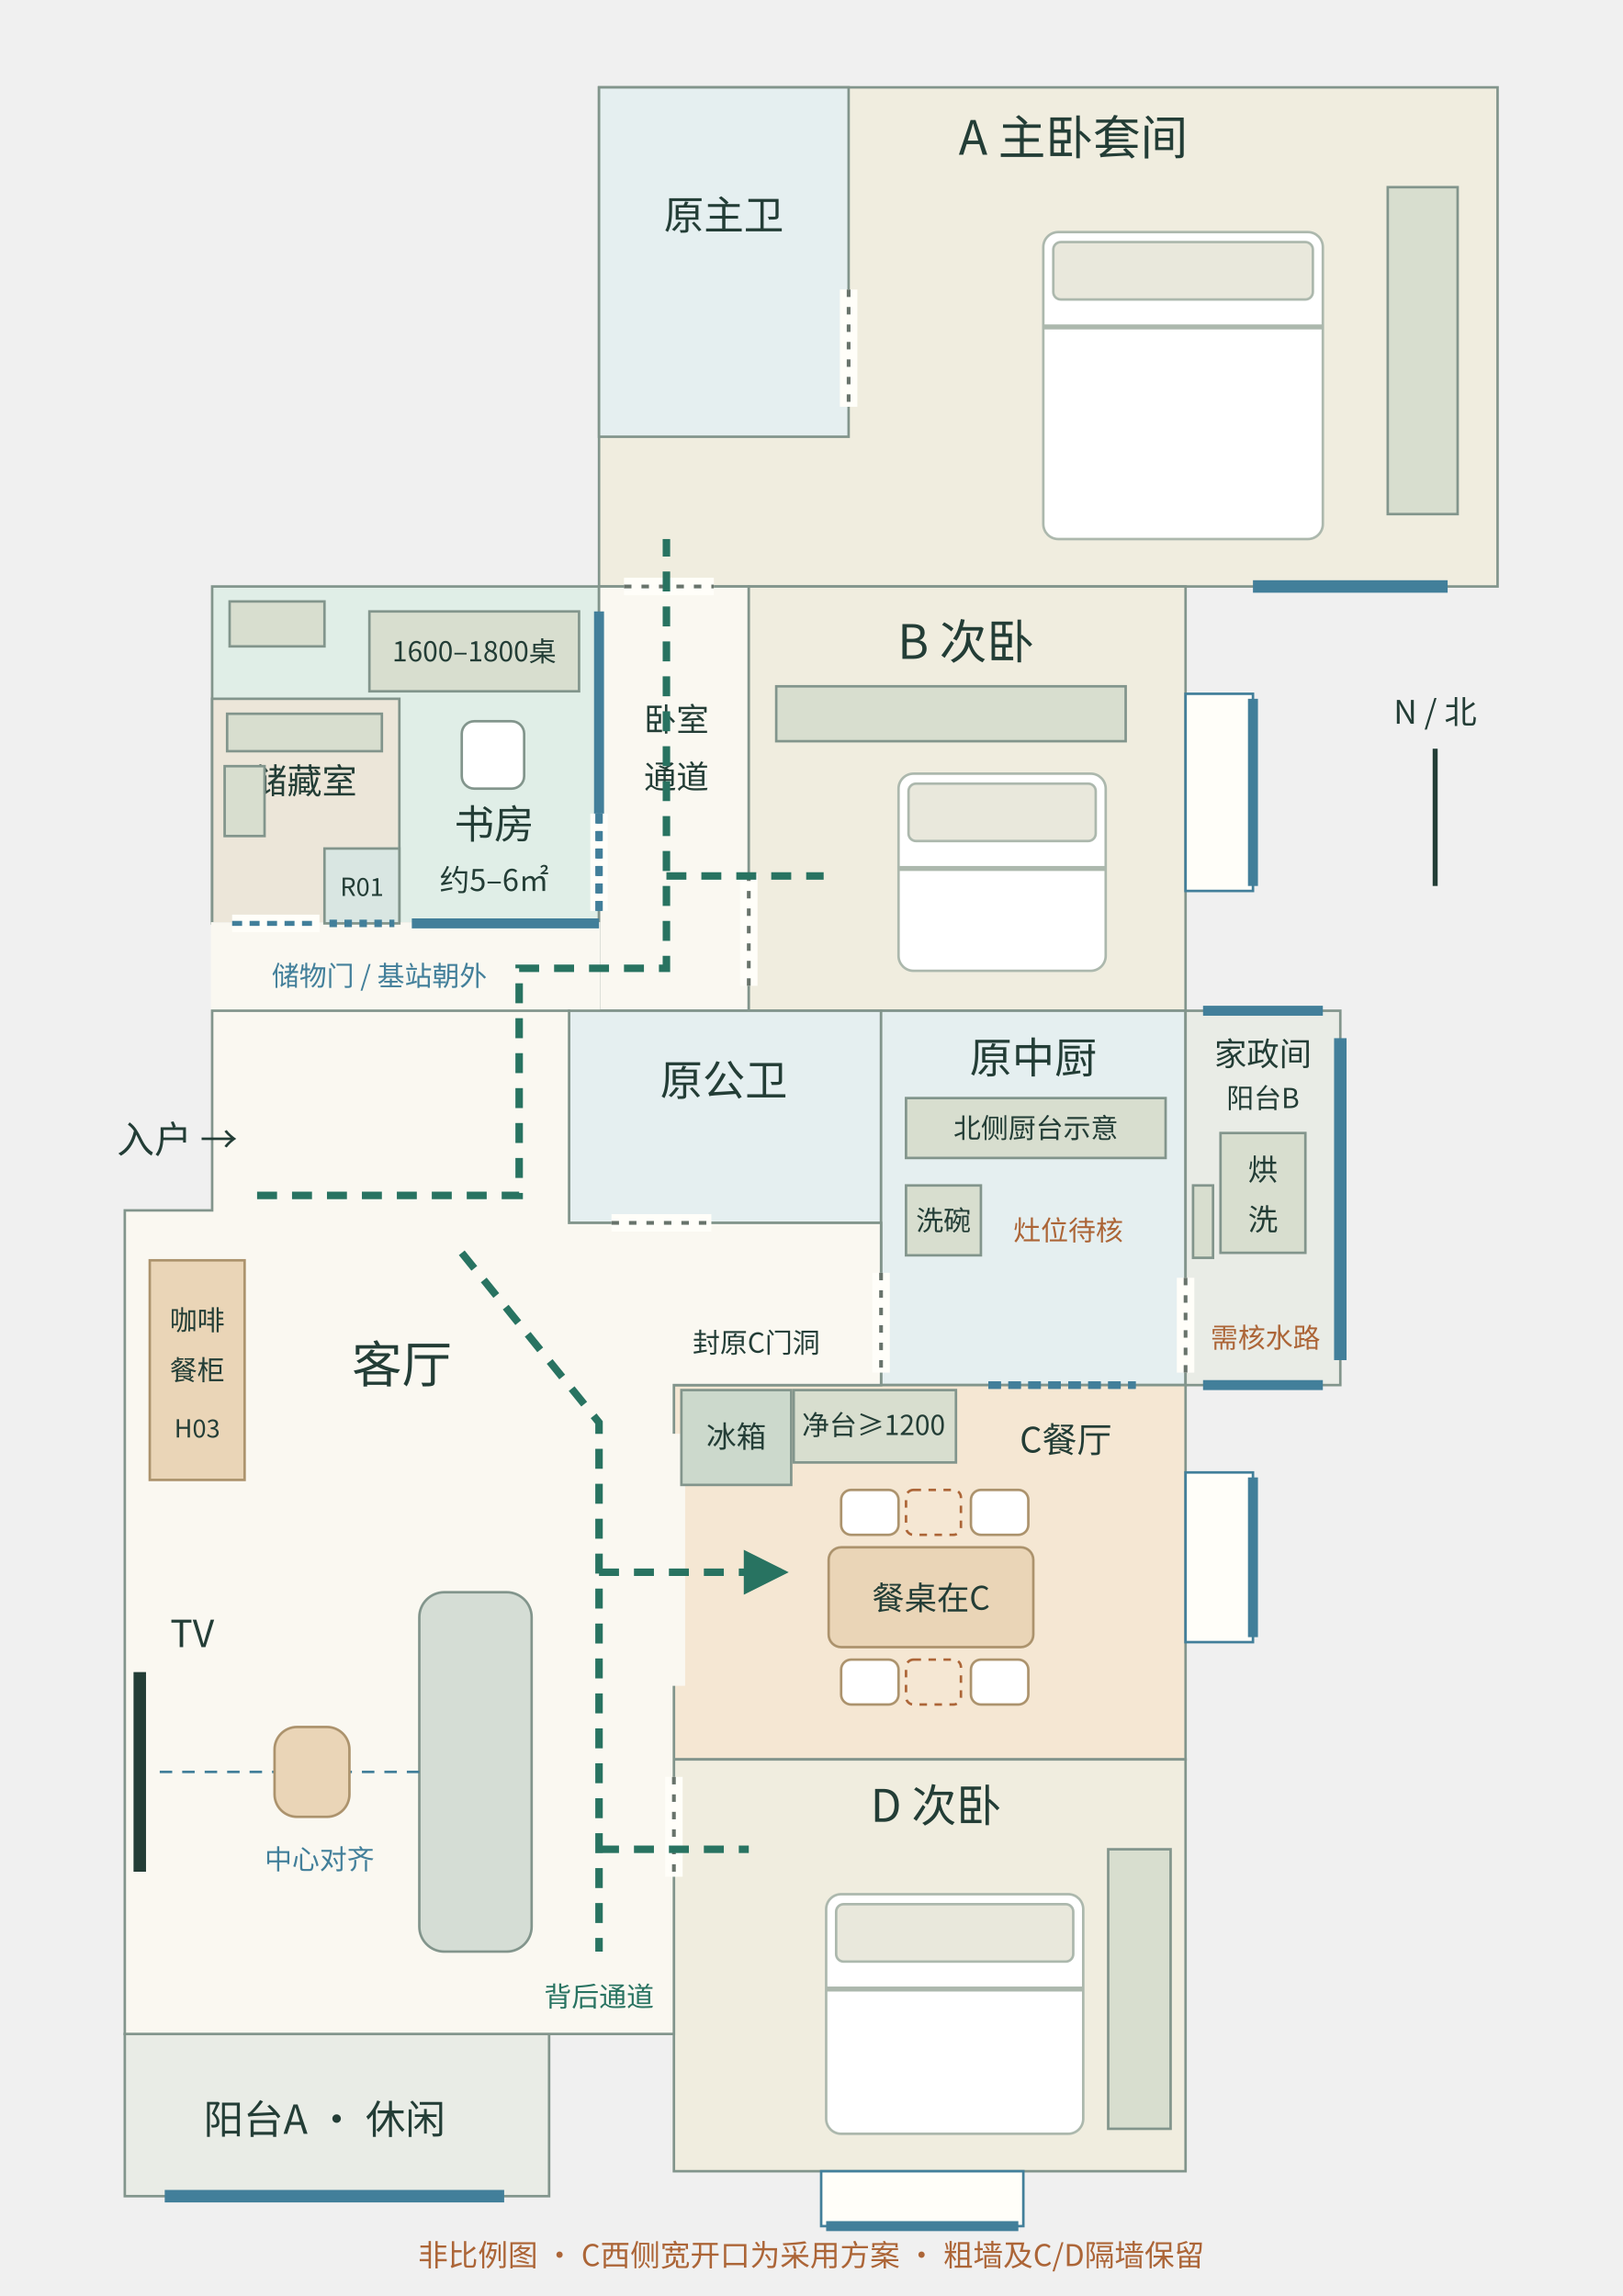
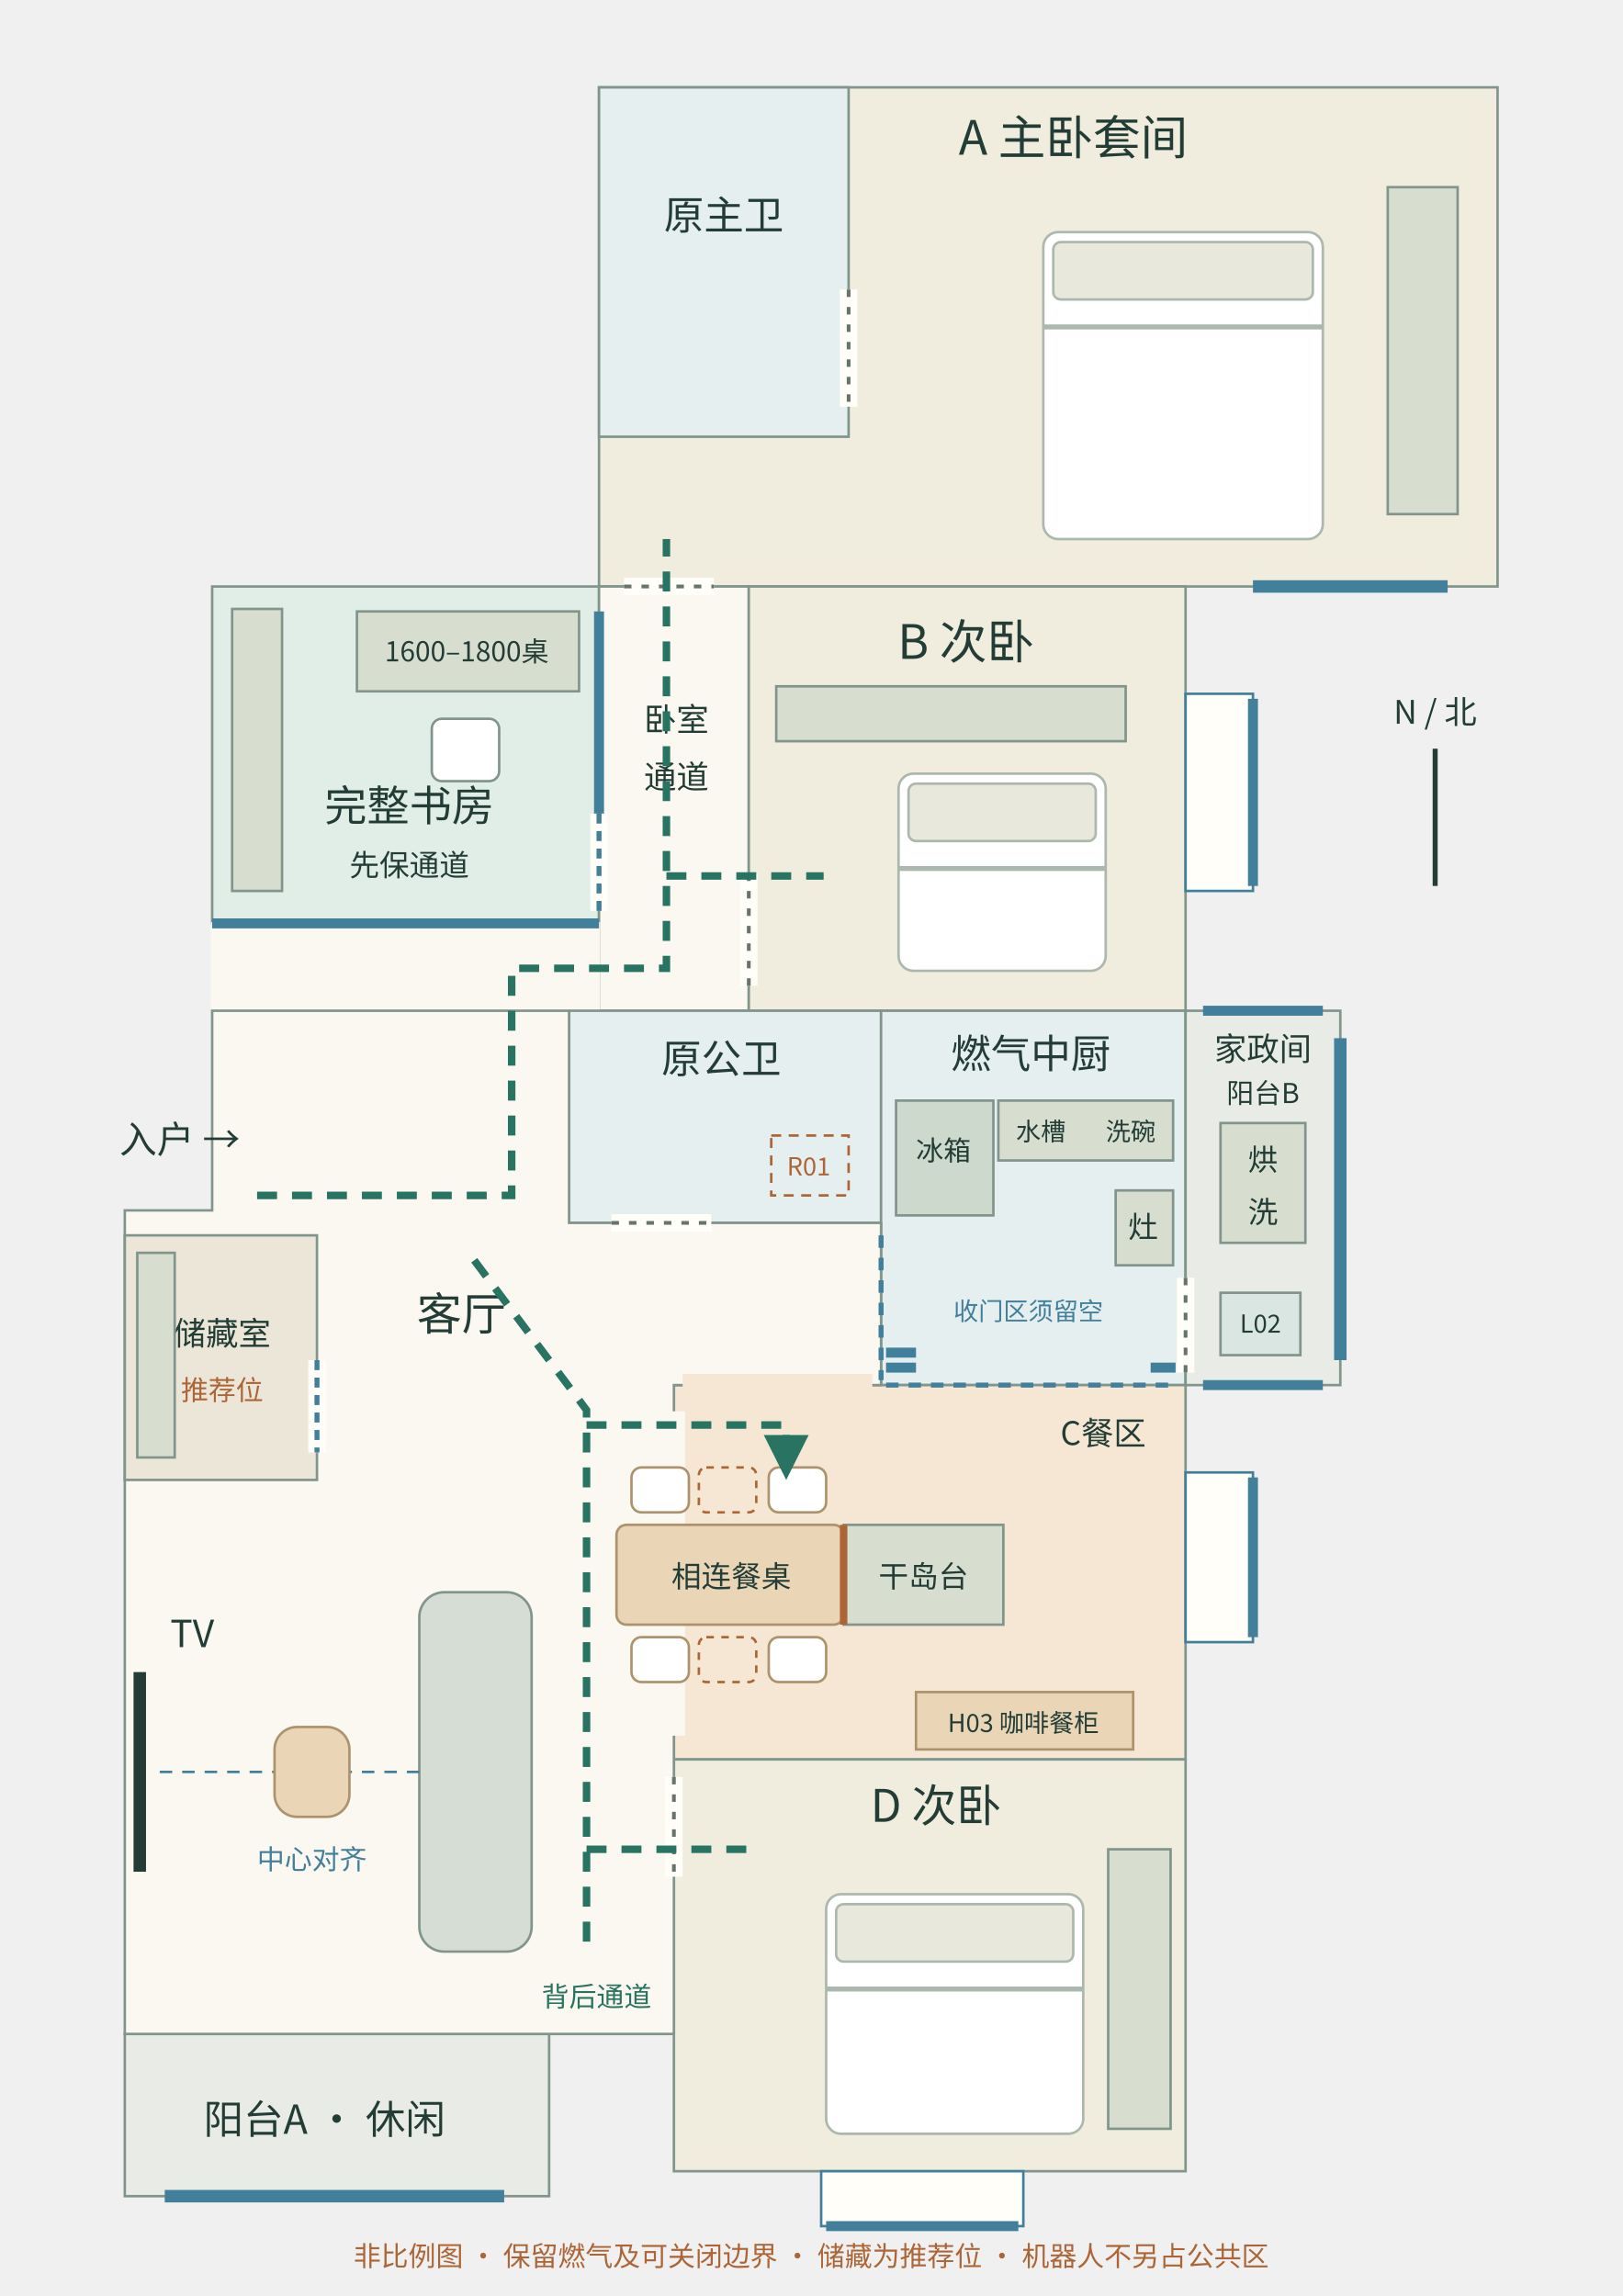
<svg xmlns="http://www.w3.org/2000/svg" viewBox="0 0 650 920" role="img" aria-labelledby="title desc">
  <defs>
    <marker id="arrow" markerWidth="7" markerHeight="7" refX="5" refY="3" orient="auto">
      <path d="M0,0 L6,3 L0,6" fill="#287361" />
    </marker>
  </defs>
  <g font-family="Microsoft YaHei, Noto Sans CJK SC, sans-serif">
    <rect x="240" y="35" width="360" height="200" rx="0" fill="#f0eddf" stroke="#82958c" />
    <rect x="240" y="35" width="100" height="140" rx="0" fill="#e5eff0" stroke="#82958c" />
    <rect x="85" y="235" width="155" height="135" rx="0" fill="#e0eee7" stroke="#82958c" />
-     <rect x="85" y="280" width="75" height="90" rx="0" fill="#ece6d9" stroke="#82958c" />
    <rect x="240" y="235" width="60" height="170" rx="0" fill="#faf8f1" stroke="#82958c" />
    <rect x="85" y="370" width="155" height="35" rx="0" fill="#faf8f1" stroke="#faf8f1" />
    <rect x="300" y="235" width="175" height="170" rx="0" fill="#f0eddf" stroke="#82958c" />
    <rect x="228" y="405" width="125" height="85" rx="0" fill="#e5eff0" stroke="#82958c" />
    <rect x="353" y="405" width="122" height="150" rx="0" fill="#e5eff0" stroke="#82958c" />
    <rect x="475" y="405" width="62" height="150" rx="0" fill="#e9ece6" stroke="#82958c" />
    <rect x="270" y="555" width="205" height="150" rx="0" fill="#f5e7d3" stroke="#82958c" />
    <rect x="270" y="705" width="205" height="165" rx="0" fill="#f0eddf" stroke="#82958c" />
    <rect x="50" y="815" width="170" height="65" rx="0" fill="#e9ece6" stroke="#82958c" />
    <path d="M85 405H228V490H353V555H270V815H50V485H85Z" fill="#faf8f1" stroke="#82958c" />
+     <rect x="50" y="495" width="77" height="98" rx="0" fill="#ece6d9" stroke="#82958c" />
+     <rect x="266" y="566" width="8" height="129" rx="0" fill="#faf8f1" stroke="#faf8f1" />
+     <rect x="274" y="551" width="75" height="8" rx="0" fill="#f5e7d3" stroke="#f5e7d3" />
+     <line x1="353" y1="495" x2="353" y2="553" stroke="#427f9a" stroke-width="2" stroke-dasharray="5 4" />
+     <line x1="355" y1="555" x2="470" y2="555" stroke="#427f9a" stroke-width="2" stroke-dasharray="5 4" />
+     <line x1="355" y1="548" x2="367" y2="548" stroke="#427f9a" stroke-width="4" stroke-dasharray="" />
+     <line x1="355" y1="542" x2="367" y2="542" stroke="#427f9a" stroke-width="4" stroke-dasharray="" />
+     <line x1="461" y1="548" x2="471" y2="548" stroke="#427f9a" stroke-width="4" stroke-dasharray="" />
    <text x="430" y="62" font-size="19" fill="#233d36" text-anchor="middle">A 主卧套间</text>
    <text x="290" y="92" font-size="16" fill="#233d36" text-anchor="middle">原主卫</text>
    <text x="387" y="264" font-size="19" fill="#233d36" text-anchor="middle">B 次卧</text>
-     <text x="198" y="336" font-size="16" fill="#233d36" text-anchor="middle">书房</text>
-     <text x="198" y="357" font-size="12" fill="#233d36" text-anchor="middle">约5–6㎡</text>
-     <text x="122" y="318" font-size="14" fill="#233d36" text-anchor="middle">储藏室</text>
+     <text x="164" y="329" font-size="17" fill="#233d36" text-anchor="middle">完整书房</text>
+     <text x="164" y="351" font-size="12" fill="#233d36" text-anchor="middle">先保通道</text>
    <text x="271" y="293" font-size="13" fill="#233d36" text-anchor="middle">卧室</text>
    <text x="271" y="316" font-size="13" fill="#233d36" text-anchor="middle">通道</text>
-     <text x="290" y="439" font-size="17" fill="#233d36" text-anchor="middle">原公卫</text>
-     <text x="414" y="430" font-size="17" fill="#233d36" text-anchor="middle">原中厨</text>
-     <text x="506" y="427" font-size="13" fill="#233d36" text-anchor="middle">家政间</text>
-     <text x="506" y="444" font-size="11" fill="#233d36" text-anchor="middle">阳台B</text>
-     <text x="427" y="582" font-size="14" fill="#233d36" text-anchor="middle">C餐厅</text>
+     <text x="289" y="430" font-size="16" fill="#233d36" text-anchor="middle">原公卫</text>
+     <text x="413" y="428" font-size="16" fill="#233d36" text-anchor="middle">燃气中厨</text>
+     <text x="506" y="425" font-size="13" fill="#233d36" text-anchor="middle">家政间</text>
+     <text x="506" y="442" font-size="11" fill="#233d36" text-anchor="middle">阳台B</text>
+     <text x="442" y="579" font-size="13" fill="#233d36" text-anchor="middle">C餐区</text>
    <text x="375" y="730" font-size="18" fill="#233d36" text-anchor="middle">D 次卧</text>
-     <text x="161" y="554" font-size="20" fill="#233d36" text-anchor="middle">客厅</text>
+     <text x="185" y="533" font-size="18" fill="#233d36" text-anchor="middle">客厅</text>
+     <text x="89" y="539" font-size="13" fill="#233d36" text-anchor="middle">储藏室</text>
+     <text x="89" y="561" font-size="11" fill="#ac6537" text-anchor="middle">推荐位</text>
    <text x="130" y="855" font-size="16" fill="#233d36" text-anchor="middle">阳台A · 休闲</text>
-     <text x="71" y="462" font-size="15" fill="#233d36" text-anchor="middle">入户 →</text>
+     <text x="72" y="462" font-size="15" fill="#233d36" text-anchor="middle">入户 →</text>
    <line x1="502" y1="235" x2="580" y2="235" stroke="#427f9a" stroke-width="5" stroke-dasharray="" />
    <rect x="475" y="278" width="27" height="79" rx="0" fill="#fffef9" stroke="#427f9a" />
    <line x1="502" y1="280" x2="502" y2="355" stroke="#427f9a" stroke-width="4" stroke-dasharray="" />
    <rect x="475" y="590" width="27" height="68" rx="0" fill="#fffef9" stroke="#427f9a" />
    <line x1="502" y1="592" x2="502" y2="656" stroke="#427f9a" stroke-width="4" stroke-dasharray="" />
    <rect x="329" y="870" width="81" height="22" rx="0" fill="#fffef9" stroke="#427f9a" />
    <line x1="331" y1="892" x2="408" y2="892" stroke="#427f9a" stroke-width="4" stroke-dasharray="" />
    <line x1="537" y1="416" x2="537" y2="545" stroke="#427f9a" stroke-width="5" stroke-dasharray="" />
    <line x1="482" y1="405" x2="530" y2="405" stroke="#427f9a" stroke-width="4" stroke-dasharray="" />
    <line x1="482" y1="555" x2="530" y2="555" stroke="#427f9a" stroke-width="4" stroke-dasharray="" />
    <line x1="66" y1="880" x2="202" y2="880" stroke="#427f9a" stroke-width="5" stroke-dasharray="" />
    <line x1="575" y1="355" x2="575" y2="300" stroke="#233d36" stroke-width="2" stroke-dasharray="" />
    <text x="575" y="290" font-size="13" fill="#233d36" text-anchor="middle">N / 北</text>
    <line x1="250" y1="235" x2="286" y2="235" stroke="#fffef9" stroke-width="7" stroke-dasharray="" />
    <line x1="250" y1="235" x2="286" y2="235" stroke="#68736b" stroke-width="1.5" stroke-dasharray="3 4" />
    <line x1="340" y1="116" x2="340" y2="163" stroke="#fffef9" stroke-width="7" stroke-dasharray="" />
    <line x1="340" y1="116" x2="340" y2="163" stroke="#68736b" stroke-width="1.5" stroke-dasharray="3 4" />
    <line x1="300" y1="350" x2="300" y2="395" stroke="#fffef9" stroke-width="7" stroke-dasharray="" />
    <line x1="300" y1="350" x2="300" y2="395" stroke="#68736b" stroke-width="1.5" stroke-dasharray="3 4" />
    <line x1="245" y1="490" x2="285" y2="490" stroke="#fffef9" stroke-width="7" stroke-dasharray="" />
    <line x1="245" y1="490" x2="285" y2="490" stroke="#68736b" stroke-width="1.5" stroke-dasharray="3 4" />
-     <line x1="353" y1="510" x2="353" y2="550" stroke="#fffef9" stroke-width="7" stroke-dasharray="" />
-     <line x1="353" y1="510" x2="353" y2="550" stroke="#68736b" stroke-width="1.5" stroke-dasharray="3 4" />
    <line x1="475" y1="512" x2="475" y2="550" stroke="#fffef9" stroke-width="7" stroke-dasharray="" />
    <line x1="475" y1="512" x2="475" y2="550" stroke="#68736b" stroke-width="1.5" stroke-dasharray="3 4" />
    <line x1="270" y1="712" x2="270" y2="752" stroke="#fffef9" stroke-width="7" stroke-dasharray="" />
    <line x1="270" y1="712" x2="270" y2="752" stroke="#68736b" stroke-width="1.5" stroke-dasharray="3 4" />
-     <line x1="93" y1="370" x2="128" y2="370" stroke="#fffef9" stroke-width="7" stroke-dasharray="" />
-     <line x1="93" y1="370" x2="128" y2="370" stroke="#427f9a" stroke-width="2" stroke-dasharray="4 3" />
+     <line x1="127" y1="545" x2="127" y2="582" stroke="#fffef9" stroke-width="7" stroke-dasharray="" />
+     <line x1="127" y1="545" x2="127" y2="582" stroke="#427f9a" stroke-width="2" stroke-dasharray="4 3" />
    <line x1="240" y1="326" x2="240" y2="365" stroke="#fffef9" stroke-width="7" stroke-dasharray="" />
    <line x1="240" y1="326" x2="240" y2="365" stroke="#427f9a" stroke-width="2" stroke-dasharray="4 3" />
-     <text x="303" y="542" font-size="11" fill="#233d36" text-anchor="middle">封原C门洞</text>
-     <rect x="130" y="340" width="30" height="30" rx="0" fill="#d9e6e2" stroke="#82958c" />
-     <text x="145" y="359" font-size="10" fill="#233d36" text-anchor="middle">R01</text>
-     <line x1="132" y1="370" x2="158" y2="370" stroke="#427f9a" stroke-width="3" stroke-dasharray="3 3" />
-     <text x="152" y="395" font-size="11" fill="#427f9a" text-anchor="middle">储物门 / 基站朝外</text>
-     <rect x="266" y="575" width="8" height="100" rx="0" fill="#faf8f1" stroke="#faf8f1" />
-     <line x1="396" y1="555" x2="455" y2="555" stroke="#427f9a" stroke-width="3" stroke-dasharray="5 3" />
    <rect x="418" y="93" width="112" height="123" rx="6" fill="#fff" stroke="#acb8ad" />
    <rect x="422" y="97" width="104" height="23" rx="3" fill="#e9e8dc" stroke="#acb8ad" />
    <line x1="418" y1="131" x2="530" y2="131" stroke="#acb8ad" stroke-width="2" stroke-dasharray="" />
    <rect x="556" y="75" width="28" height="131" rx="0" fill="#d8decf" stroke="#82958c" />
    <rect x="360" y="310" width="83" height="79" rx="6" fill="#fff" stroke="#acb8ad" />
    <rect x="364" y="314" width="75" height="23" rx="3" fill="#e9e8dc" stroke="#acb8ad" />
    <line x1="360" y1="348" x2="443" y2="348" stroke="#acb8ad" stroke-width="2" stroke-dasharray="" />
    <rect x="311" y="275" width="140" height="22" rx="0" fill="#d8decf" stroke="#82958c" />
    <rect x="331" y="759" width="103" height="96" rx="6" fill="#fff" stroke="#acb8ad" />
    <rect x="335" y="763" width="95" height="23" rx="3" fill="#e9e8dc" stroke="#acb8ad" />
    <line x1="331" y1="797" x2="434" y2="797" stroke="#acb8ad" stroke-width="2" stroke-dasharray="" />
    <rect x="444" y="741" width="25" height="112" rx="0" fill="#d8decf" stroke="#82958c" />
-     <rect x="148" y="245" width="84" height="32" rx="0" fill="#d8decf" stroke="#82958c" />
-     <text x="190" y="265" font-size="11" fill="#233d36" text-anchor="middle">1600–1800桌</text>
-     <rect x="92" y="241" width="38" height="18" rx="0" fill="#d8decf" stroke="#82958c" />
-     <rect x="185" y="289" width="25" height="27" rx="5" fill="#fff" stroke="#82958c" />
-     <rect x="91" y="286" width="62" height="15" rx="0" fill="#d8decf" stroke="#82958c" />
-     <rect x="90" y="307" width="16" height="28" rx="0" fill="#d8decf" stroke="#82958c" />
+     <rect x="143" y="245" width="89" height="32" rx="0" fill="#d8decf" stroke="#82958c" />
+     <text x="187" y="265" font-size="11" fill="#233d36" text-anchor="middle">1600–1800桌</text>
+     <rect x="93" y="244" width="20" height="113" rx="0" fill="#d8decf" stroke="#82958c" />
+     <rect x="173" y="288" width="27" height="25" rx="4" fill="#fff" stroke="#82958c" />
    <line x1="240" y1="245" x2="240" y2="326" stroke="#427f9a" stroke-width="4" stroke-dasharray="" />
-     <line x1="165" y1="370" x2="240" y2="370" stroke="#427f9a" stroke-width="4" stroke-dasharray="" />
-     <line x1="240" y1="326" x2="240" y2="365" stroke="#427f9a" stroke-width="3" stroke-dasharray="4 3" />
-     <rect x="363" y="440" width="104" height="24" rx="0" fill="#d8decf" stroke="#82958c" />
-     <text x="415" y="456" font-size="11" fill="#233d36" text-anchor="middle">北侧厨台示意</text>
-     <rect x="363" y="475" width="30" height="28" rx="0" fill="#d8decf" stroke="#82958c" />
-     <text x="378" y="493" font-size="11" fill="#233d36" text-anchor="middle">洗碗</text>
-     <text x="428" y="497" font-size="11" fill="#ac6537" text-anchor="middle">灶位待核</text>
-     <rect x="489" y="454" width="34" height="48" rx="0" fill="#d8decf" stroke="#82958c" />
-     <text x="506" y="473" font-size="12" fill="#233d36" text-anchor="middle">烘</text>
-     <text x="506" y="493" font-size="12" fill="#233d36" text-anchor="middle">洗</text>
-     <rect x="478" y="475" width="8" height="29" rx="0" fill="#d8decf" stroke="#82958c" />
-     <text x="507" y="540" font-size="11" fill="#ac6537" text-anchor="middle">需核水路</text>
-     <rect x="273" y="557" width="44" height="38" rx="0" fill="#ccd9cc" stroke="#82958c" />
-     <text x="295" y="580" font-size="12" fill="#233d36" text-anchor="middle">冰箱</text>
-     <rect x="318" y="557" width="65" height="29" rx="0" fill="#d8decf" stroke="#82958c" />
-     <text x="350" y="575" font-size="11" fill="#233d36" text-anchor="middle">净台≥1200</text>
-     <rect x="332" y="620" width="82" height="40" rx="5" fill="#ead5b7" stroke="#ac936d" />
-     <text x="373" y="645" font-size="13" fill="#233d36" text-anchor="middle">餐桌在C</text>
-     <rect x="337" y="597" width="23" height="18" rx="4" fill="#fff" stroke="#ac936d" />
-     <rect x="389" y="597" width="23" height="18" rx="4" fill="#fff" stroke="#ac936d" />
-     <rect x="337" y="665" width="23" height="18" rx="4" fill="#fff" stroke="#ac936d" />
-     <rect x="389" y="665" width="23" height="18" rx="4" fill="#fff" stroke="#ac936d" />
-     <rect x="363" y="597" width="22" height="18" rx="3" fill="none" stroke="#ac6537" stroke-dasharray="3 3" />
-     <rect x="363" y="665" width="22" height="18" rx="3" fill="none" stroke="#ac6537" stroke-dasharray="3 3" />
+     <line x1="85" y1="370" x2="240" y2="370" stroke="#427f9a" stroke-width="4" stroke-dasharray="" />
+     <rect x="55" y="502" width="15" height="82" rx="0" fill="#d8decf" stroke="#82958c" />
+     <rect x="359" y="441" width="39" height="46" rx="0" fill="#ccd9cc" stroke="#82958c" />
+     <text x="378" y="465" font-size="11" fill="#233d36" text-anchor="middle">冰箱</text>
+     <rect x="400" y="441" width="70" height="24" rx="0" fill="#d8decf" stroke="#82958c" />
+     <text x="417" y="457" font-size="10" fill="#233d36" text-anchor="middle">水槽</text>
+     <text x="453" y="457" font-size="10" fill="#233d36" text-anchor="middle">洗碗</text>
+     <rect x="447" y="477" width="23" height="30" rx="0" fill="#d8decf" stroke="#82958c" />
+     <text x="458" y="496" font-size="12" fill="#233d36" text-anchor="middle">灶</text>
+     <text x="412" y="529" font-size="10" fill="#427f9a" text-anchor="middle">收门区须留空</text>
+     <rect x="489" y="450" width="34" height="48" rx="0" fill="#d8decf" stroke="#82958c" />
+     <text x="506" y="469" font-size="12" fill="#233d36" text-anchor="middle">烘</text>
+     <text x="506" y="490" font-size="12" fill="#233d36" text-anchor="middle">洗</text>
+     <rect x="489" y="518" width="32" height="25" rx="0" fill="#d9e6e2" stroke="#82958c" />
+     <text x="505" y="534" font-size="10" fill="#233d36" text-anchor="middle">L02</text>
+     <rect x="309" y="455" width="31" height="24" rx="0" fill="none" stroke="#ac6537" stroke-dasharray="4 3" />
+     <text x="324" y="471" font-size="10" fill="#ac6537" text-anchor="middle">R01</text>
+     <rect x="247" y="611" width="91" height="40" rx="4" fill="#ead5b7" stroke="#ac936d" />
+     <rect x="338" y="611" width="64" height="40" rx="0" fill="#d8decf" stroke="#82958c" />
+     <text x="293" y="636" font-size="12" fill="#233d36" text-anchor="middle">相连餐桌</text>
+     <text x="370" y="636" font-size="12" fill="#233d36" text-anchor="middle">干岛台</text>
+     <line x1="338" y1="611" x2="338" y2="651" stroke="#ac6537" stroke-width="3" stroke-dasharray="" />
+     <rect x="253" y="588" width="23" height="18" rx="4" fill="#fff" stroke="#ac936d" />
+     <rect x="253" y="656" width="23" height="18" rx="4" fill="#fff" stroke="#ac936d" />
+     <rect x="308" y="588" width="23" height="18" rx="4" fill="#fff" stroke="#ac936d" />
+     <rect x="308" y="656" width="23" height="18" rx="4" fill="#fff" stroke="#ac936d" />
+     <rect x="280" y="588" width="23" height="18" rx="3" fill="none" stroke="#ac6537" stroke-dasharray="3 3" />
+     <rect x="280" y="656" width="23" height="18" rx="3" fill="none" stroke="#ac6537" stroke-dasharray="3 3" />
+     <rect x="367" y="678" width="87" height="23" rx="0" fill="#ead5b7" stroke="#ac936d" />
+     <text x="410" y="694" font-size="10" fill="#233d36" text-anchor="middle">H03 咖啡餐柜</text>
    <rect x="168" y="638" width="45" height="144" rx="10" fill="#d5ddd5" stroke="#82958c" />
    <line x1="56" y1="670" x2="56" y2="750" stroke="#233d36" stroke-width="5" stroke-dasharray="" />
    <text x="77" y="660" font-size="15" fill="#233d36" text-anchor="middle">TV</text>
    <line x1="64" y1="710" x2="168" y2="710" stroke="#427f9a" stroke-width="1" stroke-dasharray="5 4" />
    <rect x="110" y="692" width="30" height="36" rx="9" fill="#ead5b7" stroke="#ac936d" />
-     <text x="128" y="749" font-size="11" fill="#427f9a" text-anchor="middle">中心对齐</text>
-     <text x="240" y="804" font-size="11" fill="#287361" text-anchor="middle">背后通道</text>
-     <rect x="60" y="505" width="38" height="88" rx="0" fill="#ead5b7" stroke="#ac936d" />
-     <text x="79" y="533" font-size="11" fill="#233d36" text-anchor="middle">咖啡</text>
-     <text x="79" y="553" font-size="11" fill="#233d36" text-anchor="middle">餐柜</text>
-     <text x="79" y="576" font-size="10" fill="#233d36" text-anchor="middle">H03</text>
-     <path d="M103 479 H208 V388 H267 V216 M267 351 H330 M185 502 L240 570 V782 M240 741 H300 M240 630 H313" fill="none" stroke="#287361" stroke-width="3" stroke-dasharray="8 6" marker-end="url(#arrow)" />
-     <line x1="396" y1="555" x2="455" y2="555" stroke="#427f9a" stroke-width="3" stroke-dasharray="5 3" />
-     <text x="325" y="908" font-size="12" fill="#ac6537" text-anchor="middle">非比例图 · C西侧宽开口为采用方案 · 粗墙及C/D隔墙保留</text>
+     <text x="125" y="749" font-size="11" fill="#427f9a" text-anchor="middle">中心对齐</text>
+     <text x="239" y="804" font-size="11" fill="#287361" text-anchor="middle">背后通道</text>
+     <path d="M103 479 H205 V388 H267 V216 M267 351 H330 M190 505 L235 565 V782 M235 741 H300 M235 571 H315 V590" fill="none" stroke="#287361" stroke-width="3" stroke-dasharray="8 6" marker-end="url(#arrow)" />
+     <text x="325" y="908" font-size="11" fill="#ac6537" text-anchor="middle">非比例图 · 保留燃气及可关闭边界 · 储藏为推荐位 · 机器人不另占公共区</text>
  </g>
</svg>
